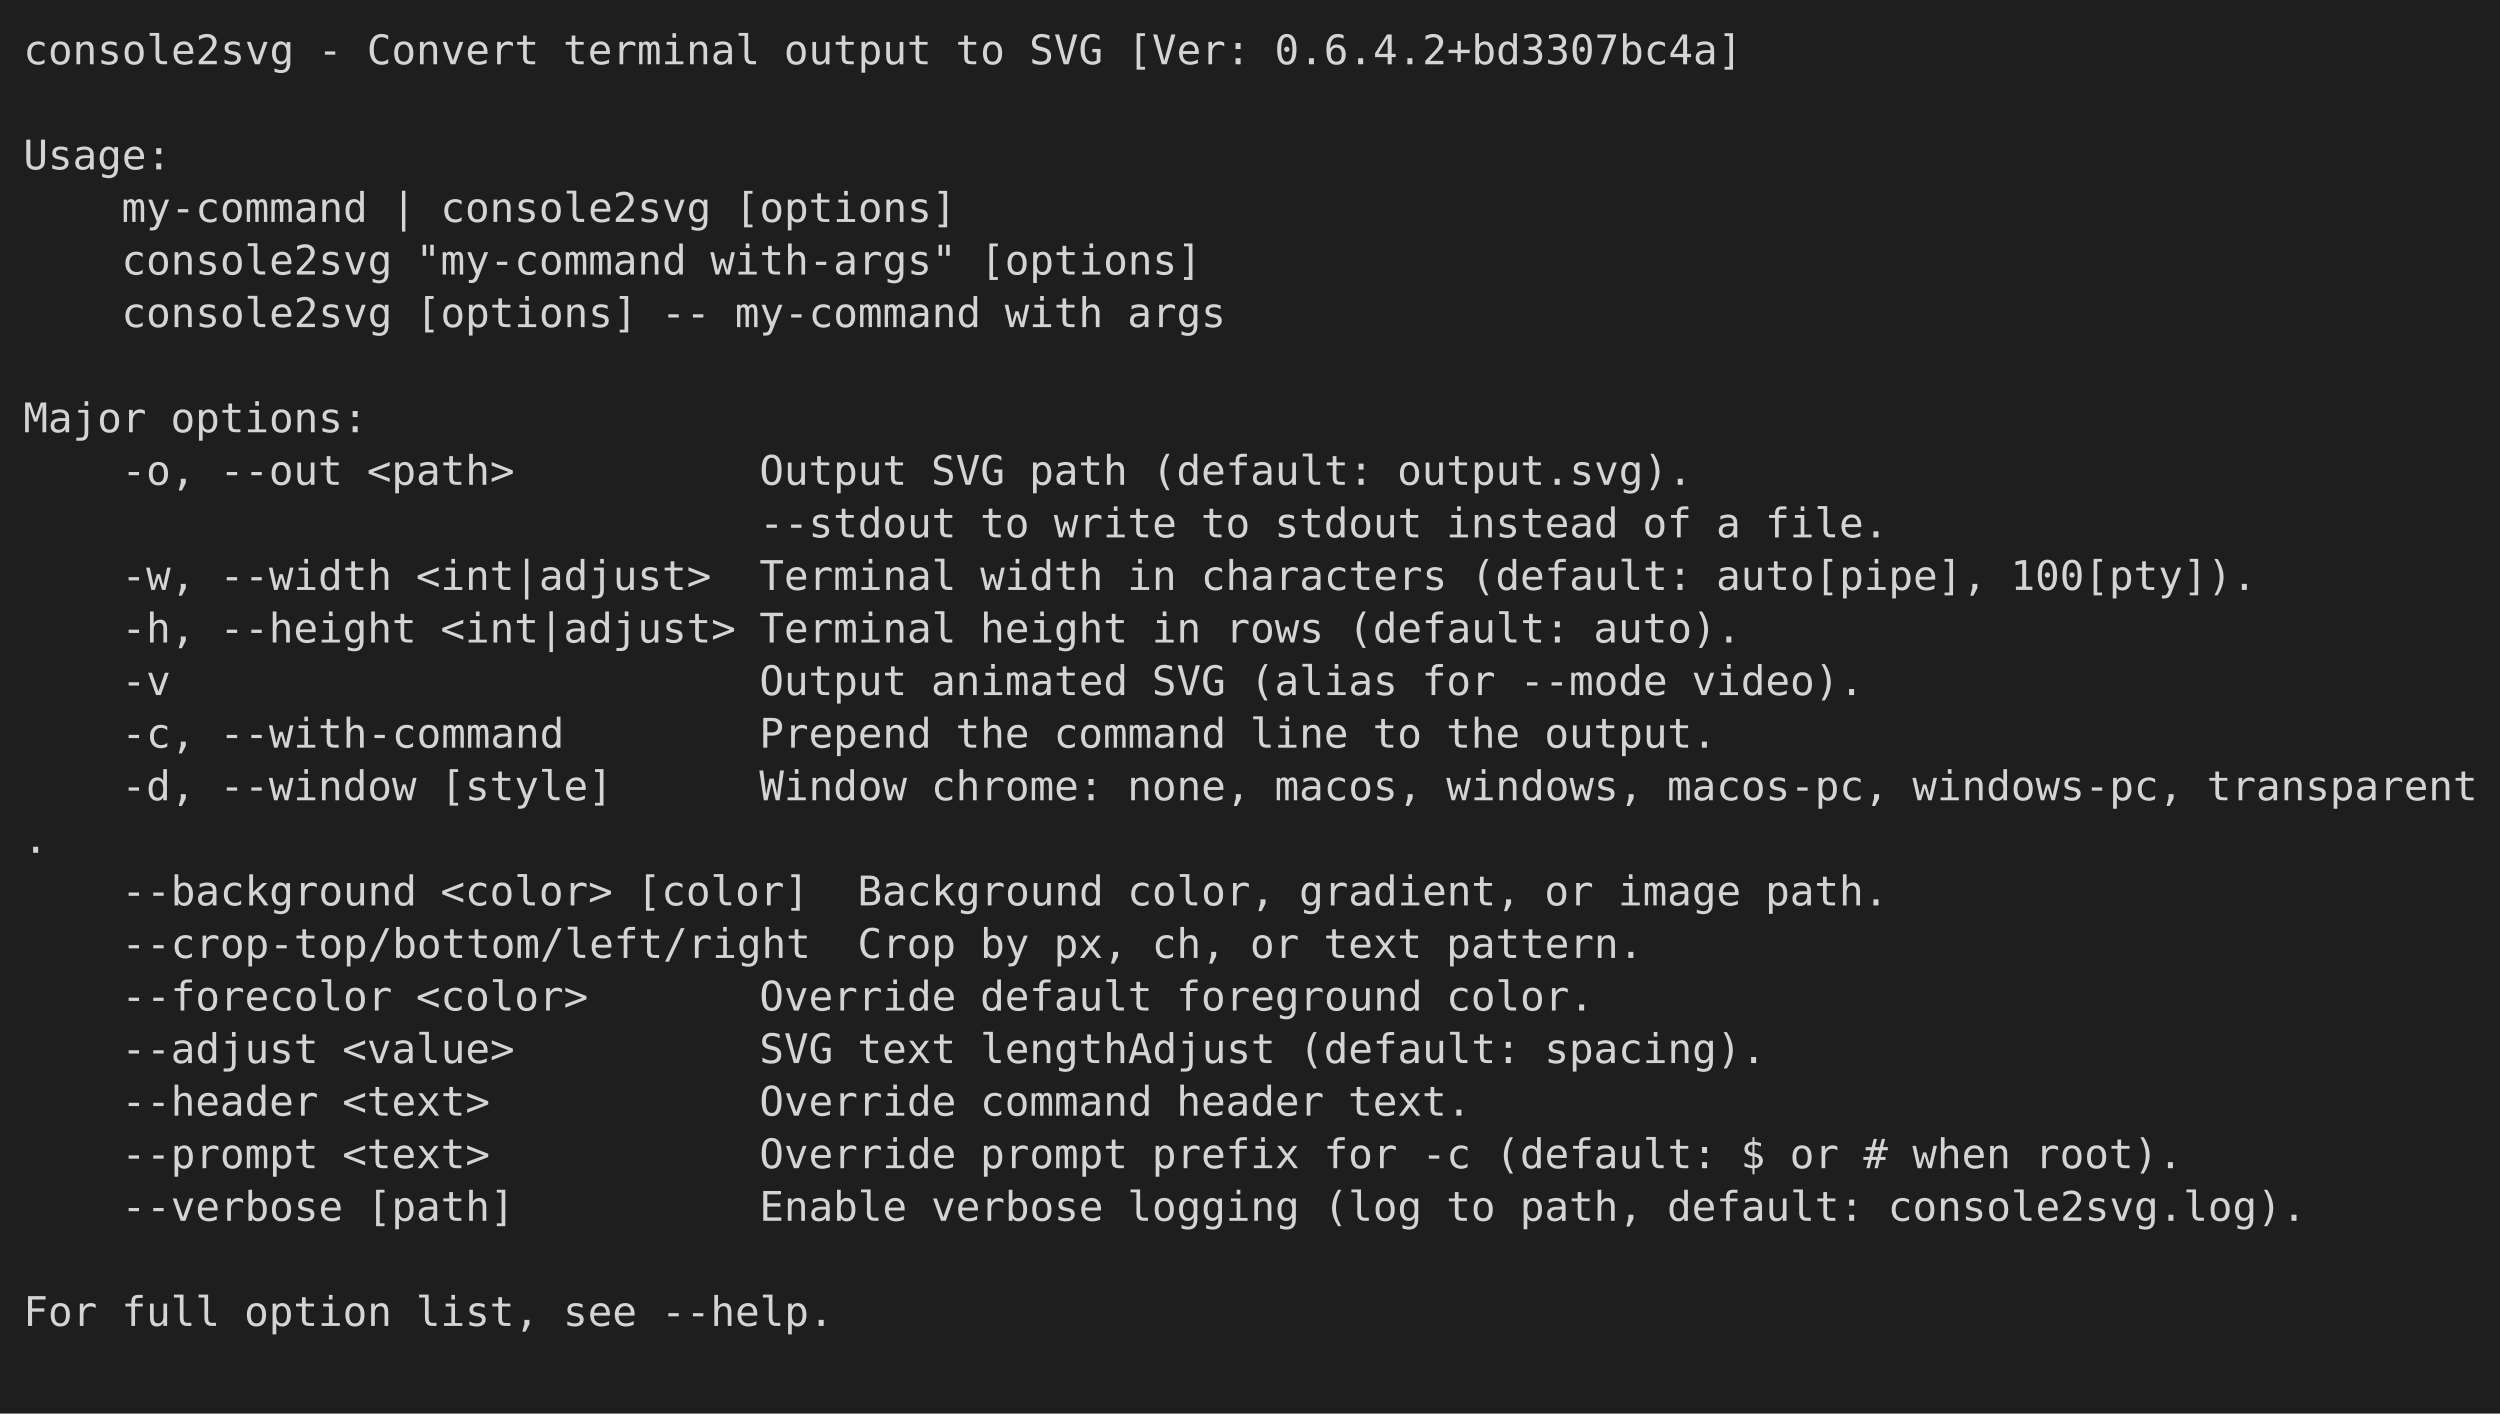
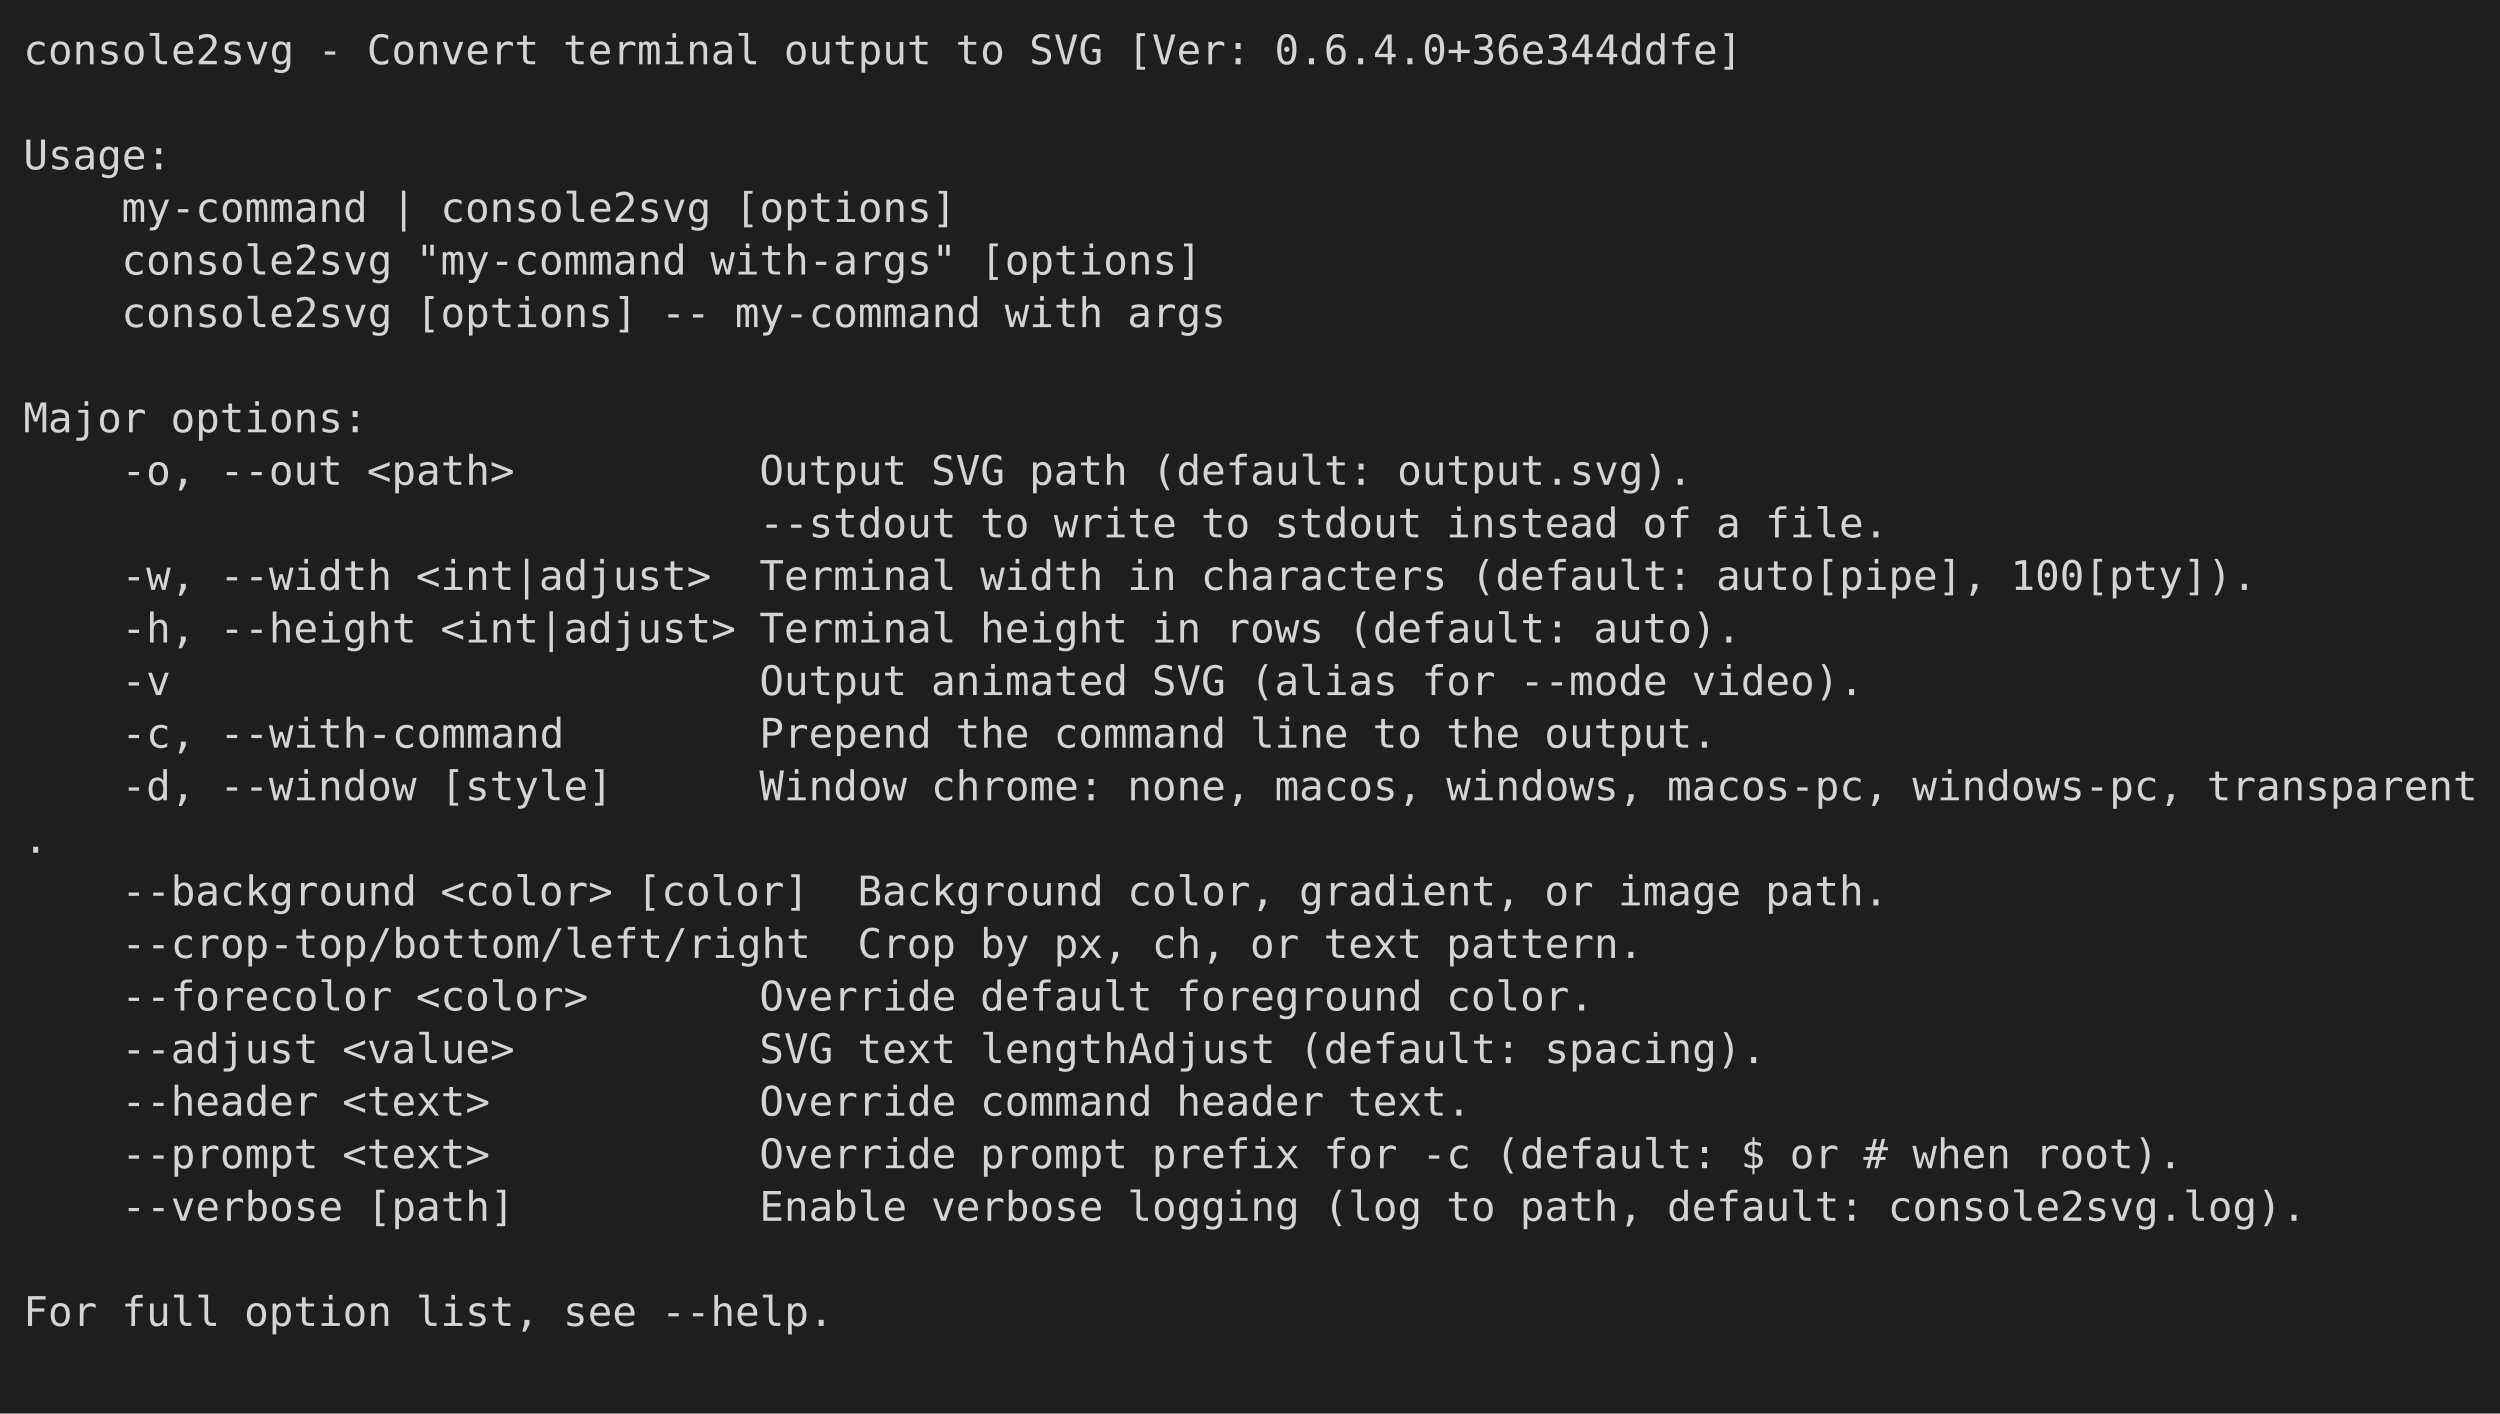
- <svg xmlns="http://www.w3.org/2000/svg" viewBox="0 0 856 484" role="img" aria-label="console2svg output">
+ <svg xmlns="http://www.w3.org/2000/svg" width="856" height="484" viewBox="0 0 856 484" role="img" aria-label="console2svg output">
  <style>
.crt {
  font-family: ui-monospace,"Cascadia Mono","Segoe UI Mono","SFMono-Regular",Menlo,monospace;
  font-size: 14px;
}
text {
  dominant-baseline: alphabetic;
}
.bg {
  shape-rendering: crispEdges;
}
</style>
  <rect x="0" y="0" width="856" height="484" fill="#1e1e1e" />
  <g transform="translate(8 8)">
    <rect width="840" height="468" fill="#1e1e1e" />
    <text class="crt" x="0" y="14" fill="#d4d4d4" textLength="92.4" lengthAdjust="spacing">console2svg</text>
    <text class="crt" x="100.8" y="14" fill="#d4d4d4" textLength="8.4" lengthAdjust="spacing">-</text>
    <text class="crt" x="117.6" y="14" fill="#d4d4d4" textLength="58.8" lengthAdjust="spacing">Convert</text>
    <text class="crt" x="184.8" y="14" fill="#d4d4d4" textLength="67.2" lengthAdjust="spacing">terminal</text>
    <text class="crt" x="260.4" y="14" fill="#d4d4d4" textLength="50.4" lengthAdjust="spacing">output</text>
    <text class="crt" x="319.2" y="14" fill="#d4d4d4" textLength="16.8" lengthAdjust="spacing">to</text>
    <text class="crt" x="344.4" y="14" fill="#d4d4d4" textLength="25.2" lengthAdjust="spacing">SVG</text>
    <text class="crt" x="378" y="14" fill="#d4d4d4" textLength="42" lengthAdjust="spacing">[Ver:</text>
-     <text class="crt" x="428.4" y="14" fill="#d4d4d4" textLength="159.6" lengthAdjust="spacing">0.6.4.2+bd3307bc4a]</text>
+     <text class="crt" x="428.4" y="14" fill="#d4d4d4" textLength="159.6" lengthAdjust="spacing">0.6.4.0+36e344ddfe]</text>
    <text class="crt" x="0" y="50" fill="#d4d4d4" textLength="50.4" lengthAdjust="spacing">Usage:</text>
    <text class="crt" x="33.6" y="68" fill="#d4d4d4" textLength="84" lengthAdjust="spacing">my-command</text>
    <text class="crt" x="126" y="68" fill="#d4d4d4" textLength="8.4" lengthAdjust="spacing">|</text>
    <text class="crt" x="142.8" y="68" fill="#d4d4d4" textLength="92.4" lengthAdjust="spacing">console2svg</text>
    <text class="crt" x="243.6" y="68" fill="#d4d4d4" textLength="75.6" lengthAdjust="spacing">[options]</text>
    <text class="crt" x="33.6" y="86" fill="#d4d4d4" textLength="92.4" lengthAdjust="spacing">console2svg</text>
    <text class="crt" x="134.4" y="86" fill="#d4d4d4" textLength="92.4" lengthAdjust="spacing">"my-command</text>
    <text class="crt" x="235.2" y="86" fill="#d4d4d4" textLength="84" lengthAdjust="spacing">with-args"</text>
    <text class="crt" x="327.6" y="86" fill="#d4d4d4" textLength="75.6" lengthAdjust="spacing">[options]</text>
    <text class="crt" x="33.6" y="104" fill="#d4d4d4" textLength="92.4" lengthAdjust="spacing">console2svg</text>
    <text class="crt" x="134.4" y="104" fill="#d4d4d4" textLength="75.6" lengthAdjust="spacing">[options]</text>
    <text class="crt" x="218.4" y="104" fill="#d4d4d4" textLength="16.8" lengthAdjust="spacing">--</text>
    <text class="crt" x="243.6" y="104" fill="#d4d4d4" textLength="84" lengthAdjust="spacing">my-command</text>
    <text class="crt" x="336" y="104" fill="#d4d4d4" textLength="33.6" lengthAdjust="spacing">with</text>
    <text class="crt" x="378" y="104" fill="#d4d4d4" textLength="33.6" lengthAdjust="spacing">args</text>
    <text class="crt" x="0" y="140" fill="#d4d4d4" textLength="42" lengthAdjust="spacing">Major</text>
    <text class="crt" x="50.4" y="140" fill="#d4d4d4" textLength="67.2" lengthAdjust="spacing">options:</text>
    <text class="crt" x="33.6" y="158" fill="#d4d4d4" textLength="25.2" lengthAdjust="spacing">-o,</text>
    <text class="crt" x="67.2" y="158" fill="#d4d4d4" textLength="42" lengthAdjust="spacing">--out</text>
    <text class="crt" x="117.6" y="158" fill="#d4d4d4" textLength="50.4" lengthAdjust="spacing">&lt;path&gt;</text>
    <text class="crt" x="252" y="158" fill="#d4d4d4" textLength="50.4" lengthAdjust="spacing">Output</text>
    <text class="crt" x="310.8" y="158" fill="#d4d4d4" textLength="25.2" lengthAdjust="spacing">SVG</text>
    <text class="crt" x="344.4" y="158" fill="#d4d4d4" textLength="33.6" lengthAdjust="spacing">path</text>
    <text class="crt" x="386.4" y="158" fill="#d4d4d4" textLength="75.6" lengthAdjust="spacing">(default:</text>
    <text class="crt" x="470.4" y="158" fill="#d4d4d4" textLength="100.8" lengthAdjust="spacing">output.svg).</text>
    <text class="crt" x="252" y="176" fill="#d4d4d4" textLength="67.2" lengthAdjust="spacing">--stdout</text>
    <text class="crt" x="327.6" y="176" fill="#d4d4d4" textLength="16.8" lengthAdjust="spacing">to</text>
    <text class="crt" x="352.8" y="176" fill="#d4d4d4" textLength="42" lengthAdjust="spacing">write</text>
    <text class="crt" x="403.2" y="176" fill="#d4d4d4" textLength="16.8" lengthAdjust="spacing">to</text>
    <text class="crt" x="428.4" y="176" fill="#d4d4d4" textLength="50.4" lengthAdjust="spacing">stdout</text>
    <text class="crt" x="487.2" y="176" fill="#d4d4d4" textLength="58.8" lengthAdjust="spacing">instead</text>
    <text class="crt" x="554.4" y="176" fill="#d4d4d4" textLength="16.8" lengthAdjust="spacing">of</text>
    <text class="crt" x="579.6" y="176" fill="#d4d4d4" textLength="8.4" lengthAdjust="spacing">a</text>
    <text class="crt" x="596.4" y="176" fill="#d4d4d4" textLength="42" lengthAdjust="spacing">file.</text>
    <text class="crt" x="33.6" y="194" fill="#d4d4d4" textLength="25.2" lengthAdjust="spacing">-w,</text>
    <text class="crt" x="67.2" y="194" fill="#d4d4d4" textLength="58.8" lengthAdjust="spacing">--width</text>
    <text class="crt" x="134.4" y="194" fill="#d4d4d4" textLength="100.8" lengthAdjust="spacing">&lt;int|adjust&gt;</text>
    <text class="crt" x="252" y="194" fill="#d4d4d4" textLength="67.2" lengthAdjust="spacing">Terminal</text>
    <text class="crt" x="327.6" y="194" fill="#d4d4d4" textLength="42" lengthAdjust="spacing">width</text>
    <text class="crt" x="378" y="194" fill="#d4d4d4" textLength="16.8" lengthAdjust="spacing">in</text>
    <text class="crt" x="403.2" y="194" fill="#d4d4d4" textLength="84" lengthAdjust="spacing">characters</text>
    <text class="crt" x="495.6" y="194" fill="#d4d4d4" textLength="75.6" lengthAdjust="spacing">(default:</text>
    <text class="crt" x="579.6" y="194" fill="#d4d4d4" textLength="92.4" lengthAdjust="spacing">auto[pipe],</text>
    <text class="crt" x="680.4" y="194" fill="#d4d4d4" textLength="84" lengthAdjust="spacing">100[pty]).</text>
    <text class="crt" x="33.6" y="212" fill="#d4d4d4" textLength="25.2" lengthAdjust="spacing">-h,</text>
    <text class="crt" x="67.2" y="212" fill="#d4d4d4" textLength="67.2" lengthAdjust="spacing">--height</text>
    <text class="crt" x="142.8" y="212" fill="#d4d4d4" textLength="100.8" lengthAdjust="spacing">&lt;int|adjust&gt;</text>
    <text class="crt" x="252" y="212" fill="#d4d4d4" textLength="67.2" lengthAdjust="spacing">Terminal</text>
    <text class="crt" x="327.6" y="212" fill="#d4d4d4" textLength="50.4" lengthAdjust="spacing">height</text>
    <text class="crt" x="386.4" y="212" fill="#d4d4d4" textLength="16.8" lengthAdjust="spacing">in</text>
    <text class="crt" x="411.6" y="212" fill="#d4d4d4" textLength="33.6" lengthAdjust="spacing">rows</text>
    <text class="crt" x="453.6" y="212" fill="#d4d4d4" textLength="75.6" lengthAdjust="spacing">(default:</text>
    <text class="crt" x="537.6" y="212" fill="#d4d4d4" textLength="50.4" lengthAdjust="spacing">auto).</text>
    <text class="crt" x="33.6" y="230" fill="#d4d4d4" textLength="16.8" lengthAdjust="spacing">-v</text>
    <text class="crt" x="252" y="230" fill="#d4d4d4" textLength="50.4" lengthAdjust="spacing">Output</text>
    <text class="crt" x="310.8" y="230" fill="#d4d4d4" textLength="67.2" lengthAdjust="spacing">animated</text>
    <text class="crt" x="386.4" y="230" fill="#d4d4d4" textLength="25.2" lengthAdjust="spacing">SVG</text>
    <text class="crt" x="420" y="230" fill="#d4d4d4" textLength="50.4" lengthAdjust="spacing">(alias</text>
    <text class="crt" x="478.8" y="230" fill="#d4d4d4" textLength="25.2" lengthAdjust="spacing">for</text>
    <text class="crt" x="512.4" y="230" fill="#d4d4d4" textLength="50.4" lengthAdjust="spacing">--mode</text>
    <text class="crt" x="571.2" y="230" fill="#d4d4d4" textLength="58.8" lengthAdjust="spacing">video).</text>
    <text class="crt" x="33.6" y="248" fill="#d4d4d4" textLength="25.2" lengthAdjust="spacing">-c,</text>
    <text class="crt" x="67.2" y="248" fill="#d4d4d4" textLength="117.6" lengthAdjust="spacing">--with-command</text>
    <text class="crt" x="252" y="248" fill="#d4d4d4" textLength="58.8" lengthAdjust="spacing">Prepend</text>
    <text class="crt" x="319.2" y="248" fill="#d4d4d4" textLength="25.2" lengthAdjust="spacing">the</text>
    <text class="crt" x="352.8" y="248" fill="#d4d4d4" textLength="58.8" lengthAdjust="spacing">command</text>
    <text class="crt" x="420" y="248" fill="#d4d4d4" textLength="33.6" lengthAdjust="spacing">line</text>
    <text class="crt" x="462" y="248" fill="#d4d4d4" textLength="16.8" lengthAdjust="spacing">to</text>
    <text class="crt" x="487.2" y="248" fill="#d4d4d4" textLength="25.2" lengthAdjust="spacing">the</text>
    <text class="crt" x="520.8" y="248" fill="#d4d4d4" textLength="58.8" lengthAdjust="spacing">output.</text>
    <text class="crt" x="33.6" y="266" fill="#d4d4d4" textLength="25.2" lengthAdjust="spacing">-d,</text>
    <text class="crt" x="67.2" y="266" fill="#d4d4d4" textLength="67.2" lengthAdjust="spacing">--window</text>
    <text class="crt" x="142.8" y="266" fill="#d4d4d4" textLength="58.8" lengthAdjust="spacing">[style]</text>
    <text class="crt" x="252" y="266" fill="#d4d4d4" textLength="50.4" lengthAdjust="spacing">Window</text>
    <text class="crt" x="310.8" y="266" fill="#d4d4d4" textLength="58.8" lengthAdjust="spacing">chrome:</text>
    <text class="crt" x="378" y="266" fill="#d4d4d4" textLength="42" lengthAdjust="spacing">none,</text>
    <text class="crt" x="428.4" y="266" fill="#d4d4d4" textLength="50.4" lengthAdjust="spacing">macos,</text>
    <text class="crt" x="487.2" y="266" fill="#d4d4d4" textLength="67.2" lengthAdjust="spacing">windows,</text>
    <text class="crt" x="562.8" y="266" fill="#d4d4d4" textLength="75.6" lengthAdjust="spacing">macos-pc,</text>
    <text class="crt" x="646.8" y="266" fill="#d4d4d4" textLength="92.4" lengthAdjust="spacing">windows-pc,</text>
    <text class="crt" x="747.6" y="266" fill="#d4d4d4" textLength="92.4" lengthAdjust="spacing">transparent</text>
    <text class="crt" x="0" y="284" fill="#d4d4d4" textLength="8.4" lengthAdjust="spacing">.</text>
    <text class="crt" x="33.6" y="302" fill="#d4d4d4" textLength="100.8" lengthAdjust="spacing">--background</text>
    <text class="crt" x="142.8" y="302" fill="#d4d4d4" textLength="58.8" lengthAdjust="spacing">&lt;color&gt;</text>
    <text class="crt" x="210" y="302" fill="#d4d4d4" textLength="58.8" lengthAdjust="spacing">[color]</text>
    <text class="crt" x="285.6" y="302" fill="#d4d4d4" textLength="84" lengthAdjust="spacing">Background</text>
    <text class="crt" x="378" y="302" fill="#d4d4d4" textLength="50.4" lengthAdjust="spacing">color,</text>
    <text class="crt" x="436.8" y="302" fill="#d4d4d4" textLength="75.6" lengthAdjust="spacing">gradient,</text>
    <text class="crt" x="520.8" y="302" fill="#d4d4d4" textLength="16.8" lengthAdjust="spacing">or</text>
    <text class="crt" x="546" y="302" fill="#d4d4d4" textLength="42" lengthAdjust="spacing">image</text>
    <text class="crt" x="596.4" y="302" fill="#d4d4d4" textLength="42" lengthAdjust="spacing">path.</text>
    <text class="crt" x="33.6" y="320" fill="#d4d4d4" textLength="235.2" lengthAdjust="spacing">--crop-top/bottom/left/right</text>
    <text class="crt" x="285.6" y="320" fill="#d4d4d4" textLength="33.6" lengthAdjust="spacing">Crop</text>
    <text class="crt" x="327.6" y="320" fill="#d4d4d4" textLength="16.8" lengthAdjust="spacing">by</text>
    <text class="crt" x="352.8" y="320" fill="#d4d4d4" textLength="25.2" lengthAdjust="spacing">px,</text>
    <text class="crt" x="386.4" y="320" fill="#d4d4d4" textLength="25.2" lengthAdjust="spacing">ch,</text>
    <text class="crt" x="420" y="320" fill="#d4d4d4" textLength="16.8" lengthAdjust="spacing">or</text>
    <text class="crt" x="445.2" y="320" fill="#d4d4d4" textLength="33.6" lengthAdjust="spacing">text</text>
    <text class="crt" x="487.2" y="320" fill="#d4d4d4" textLength="67.2" lengthAdjust="spacing">pattern.</text>
    <text class="crt" x="33.6" y="338" fill="#d4d4d4" textLength="92.4" lengthAdjust="spacing">--forecolor</text>
    <text class="crt" x="134.4" y="338" fill="#d4d4d4" textLength="58.8" lengthAdjust="spacing">&lt;color&gt;</text>
    <text class="crt" x="252" y="338" fill="#d4d4d4" textLength="67.2" lengthAdjust="spacing">Override</text>
    <text class="crt" x="327.6" y="338" fill="#d4d4d4" textLength="58.8" lengthAdjust="spacing">default</text>
    <text class="crt" x="394.8" y="338" fill="#d4d4d4" textLength="84" lengthAdjust="spacing">foreground</text>
    <text class="crt" x="487.2" y="338" fill="#d4d4d4" textLength="50.4" lengthAdjust="spacing">color.</text>
    <text class="crt" x="33.6" y="356" fill="#d4d4d4" textLength="67.2" lengthAdjust="spacing">--adjust</text>
    <text class="crt" x="109.2" y="356" fill="#d4d4d4" textLength="58.8" lengthAdjust="spacing">&lt;value&gt;</text>
    <text class="crt" x="252" y="356" fill="#d4d4d4" textLength="25.2" lengthAdjust="spacing">SVG</text>
    <text class="crt" x="285.6" y="356" fill="#d4d4d4" textLength="33.6" lengthAdjust="spacing">text</text>
    <text class="crt" x="327.6" y="356" fill="#d4d4d4" textLength="100.8" lengthAdjust="spacing">lengthAdjust</text>
    <text class="crt" x="436.8" y="356" fill="#d4d4d4" textLength="75.6" lengthAdjust="spacing">(default:</text>
    <text class="crt" x="520.8" y="356" fill="#d4d4d4" textLength="75.6" lengthAdjust="spacing">spacing).</text>
    <text class="crt" x="33.6" y="374" fill="#d4d4d4" textLength="67.2" lengthAdjust="spacing">--header</text>
    <text class="crt" x="109.2" y="374" fill="#d4d4d4" textLength="50.4" lengthAdjust="spacing">&lt;text&gt;</text>
    <text class="crt" x="252" y="374" fill="#d4d4d4" textLength="67.2" lengthAdjust="spacing">Override</text>
    <text class="crt" x="327.6" y="374" fill="#d4d4d4" textLength="58.8" lengthAdjust="spacing">command</text>
    <text class="crt" x="394.8" y="374" fill="#d4d4d4" textLength="50.4" lengthAdjust="spacing">header</text>
    <text class="crt" x="453.6" y="374" fill="#d4d4d4" textLength="42" lengthAdjust="spacing">text.</text>
    <text class="crt" x="33.6" y="392" fill="#d4d4d4" textLength="67.2" lengthAdjust="spacing">--prompt</text>
    <text class="crt" x="109.2" y="392" fill="#d4d4d4" textLength="50.4" lengthAdjust="spacing">&lt;text&gt;</text>
    <text class="crt" x="252" y="392" fill="#d4d4d4" textLength="67.2" lengthAdjust="spacing">Override</text>
    <text class="crt" x="327.6" y="392" fill="#d4d4d4" textLength="50.4" lengthAdjust="spacing">prompt</text>
    <text class="crt" x="386.4" y="392" fill="#d4d4d4" textLength="50.4" lengthAdjust="spacing">prefix</text>
    <text class="crt" x="445.2" y="392" fill="#d4d4d4" textLength="25.2" lengthAdjust="spacing">for</text>
    <text class="crt" x="478.8" y="392" fill="#d4d4d4" textLength="16.8" lengthAdjust="spacing">-c</text>
    <text class="crt" x="504" y="392" fill="#d4d4d4" textLength="75.6" lengthAdjust="spacing">(default:</text>
    <text class="crt" x="588" y="392" fill="#d4d4d4" textLength="8.4" lengthAdjust="spacing">$</text>
    <text class="crt" x="604.8" y="392" fill="#d4d4d4" textLength="16.8" lengthAdjust="spacing">or</text>
    <text class="crt" x="630" y="392" fill="#d4d4d4" textLength="8.4" lengthAdjust="spacing">#</text>
    <text class="crt" x="646.8" y="392" fill="#d4d4d4" textLength="33.6" lengthAdjust="spacing">when</text>
    <text class="crt" x="688.8" y="392" fill="#d4d4d4" textLength="50.4" lengthAdjust="spacing">root).</text>
    <text class="crt" x="33.6" y="410" fill="#d4d4d4" textLength="75.6" lengthAdjust="spacing">--verbose</text>
    <text class="crt" x="117.6" y="410" fill="#d4d4d4" textLength="50.4" lengthAdjust="spacing">[path]</text>
    <text class="crt" x="252" y="410" fill="#d4d4d4" textLength="50.4" lengthAdjust="spacing">Enable</text>
    <text class="crt" x="310.8" y="410" fill="#d4d4d4" textLength="58.8" lengthAdjust="spacing">verbose</text>
    <text class="crt" x="378" y="410" fill="#d4d4d4" textLength="58.8" lengthAdjust="spacing">logging</text>
    <text class="crt" x="445.2" y="410" fill="#d4d4d4" textLength="33.6" lengthAdjust="spacing">(log</text>
    <text class="crt" x="487.2" y="410" fill="#d4d4d4" textLength="16.8" lengthAdjust="spacing">to</text>
    <text class="crt" x="512.4" y="410" fill="#d4d4d4" textLength="42" lengthAdjust="spacing">path,</text>
    <text class="crt" x="562.8" y="410" fill="#d4d4d4" textLength="67.2" lengthAdjust="spacing">default:</text>
    <text class="crt" x="638.4" y="410" fill="#d4d4d4" textLength="142.8" lengthAdjust="spacing">console2svg.log).</text>
    <text class="crt" x="0" y="446" fill="#d4d4d4" textLength="25.2" lengthAdjust="spacing">For</text>
    <text class="crt" x="33.6" y="446" fill="#d4d4d4" textLength="33.6" lengthAdjust="spacing">full</text>
    <text class="crt" x="75.6" y="446" fill="#d4d4d4" textLength="50.4" lengthAdjust="spacing">option</text>
    <text class="crt" x="134.4" y="446" fill="#d4d4d4" textLength="42" lengthAdjust="spacing">list,</text>
    <text class="crt" x="184.8" y="446" fill="#d4d4d4" textLength="25.2" lengthAdjust="spacing">see</text>
    <text class="crt" x="218.4" y="446" fill="#d4d4d4" textLength="58.8" lengthAdjust="spacing">--help.</text>
  </g>
</svg>
